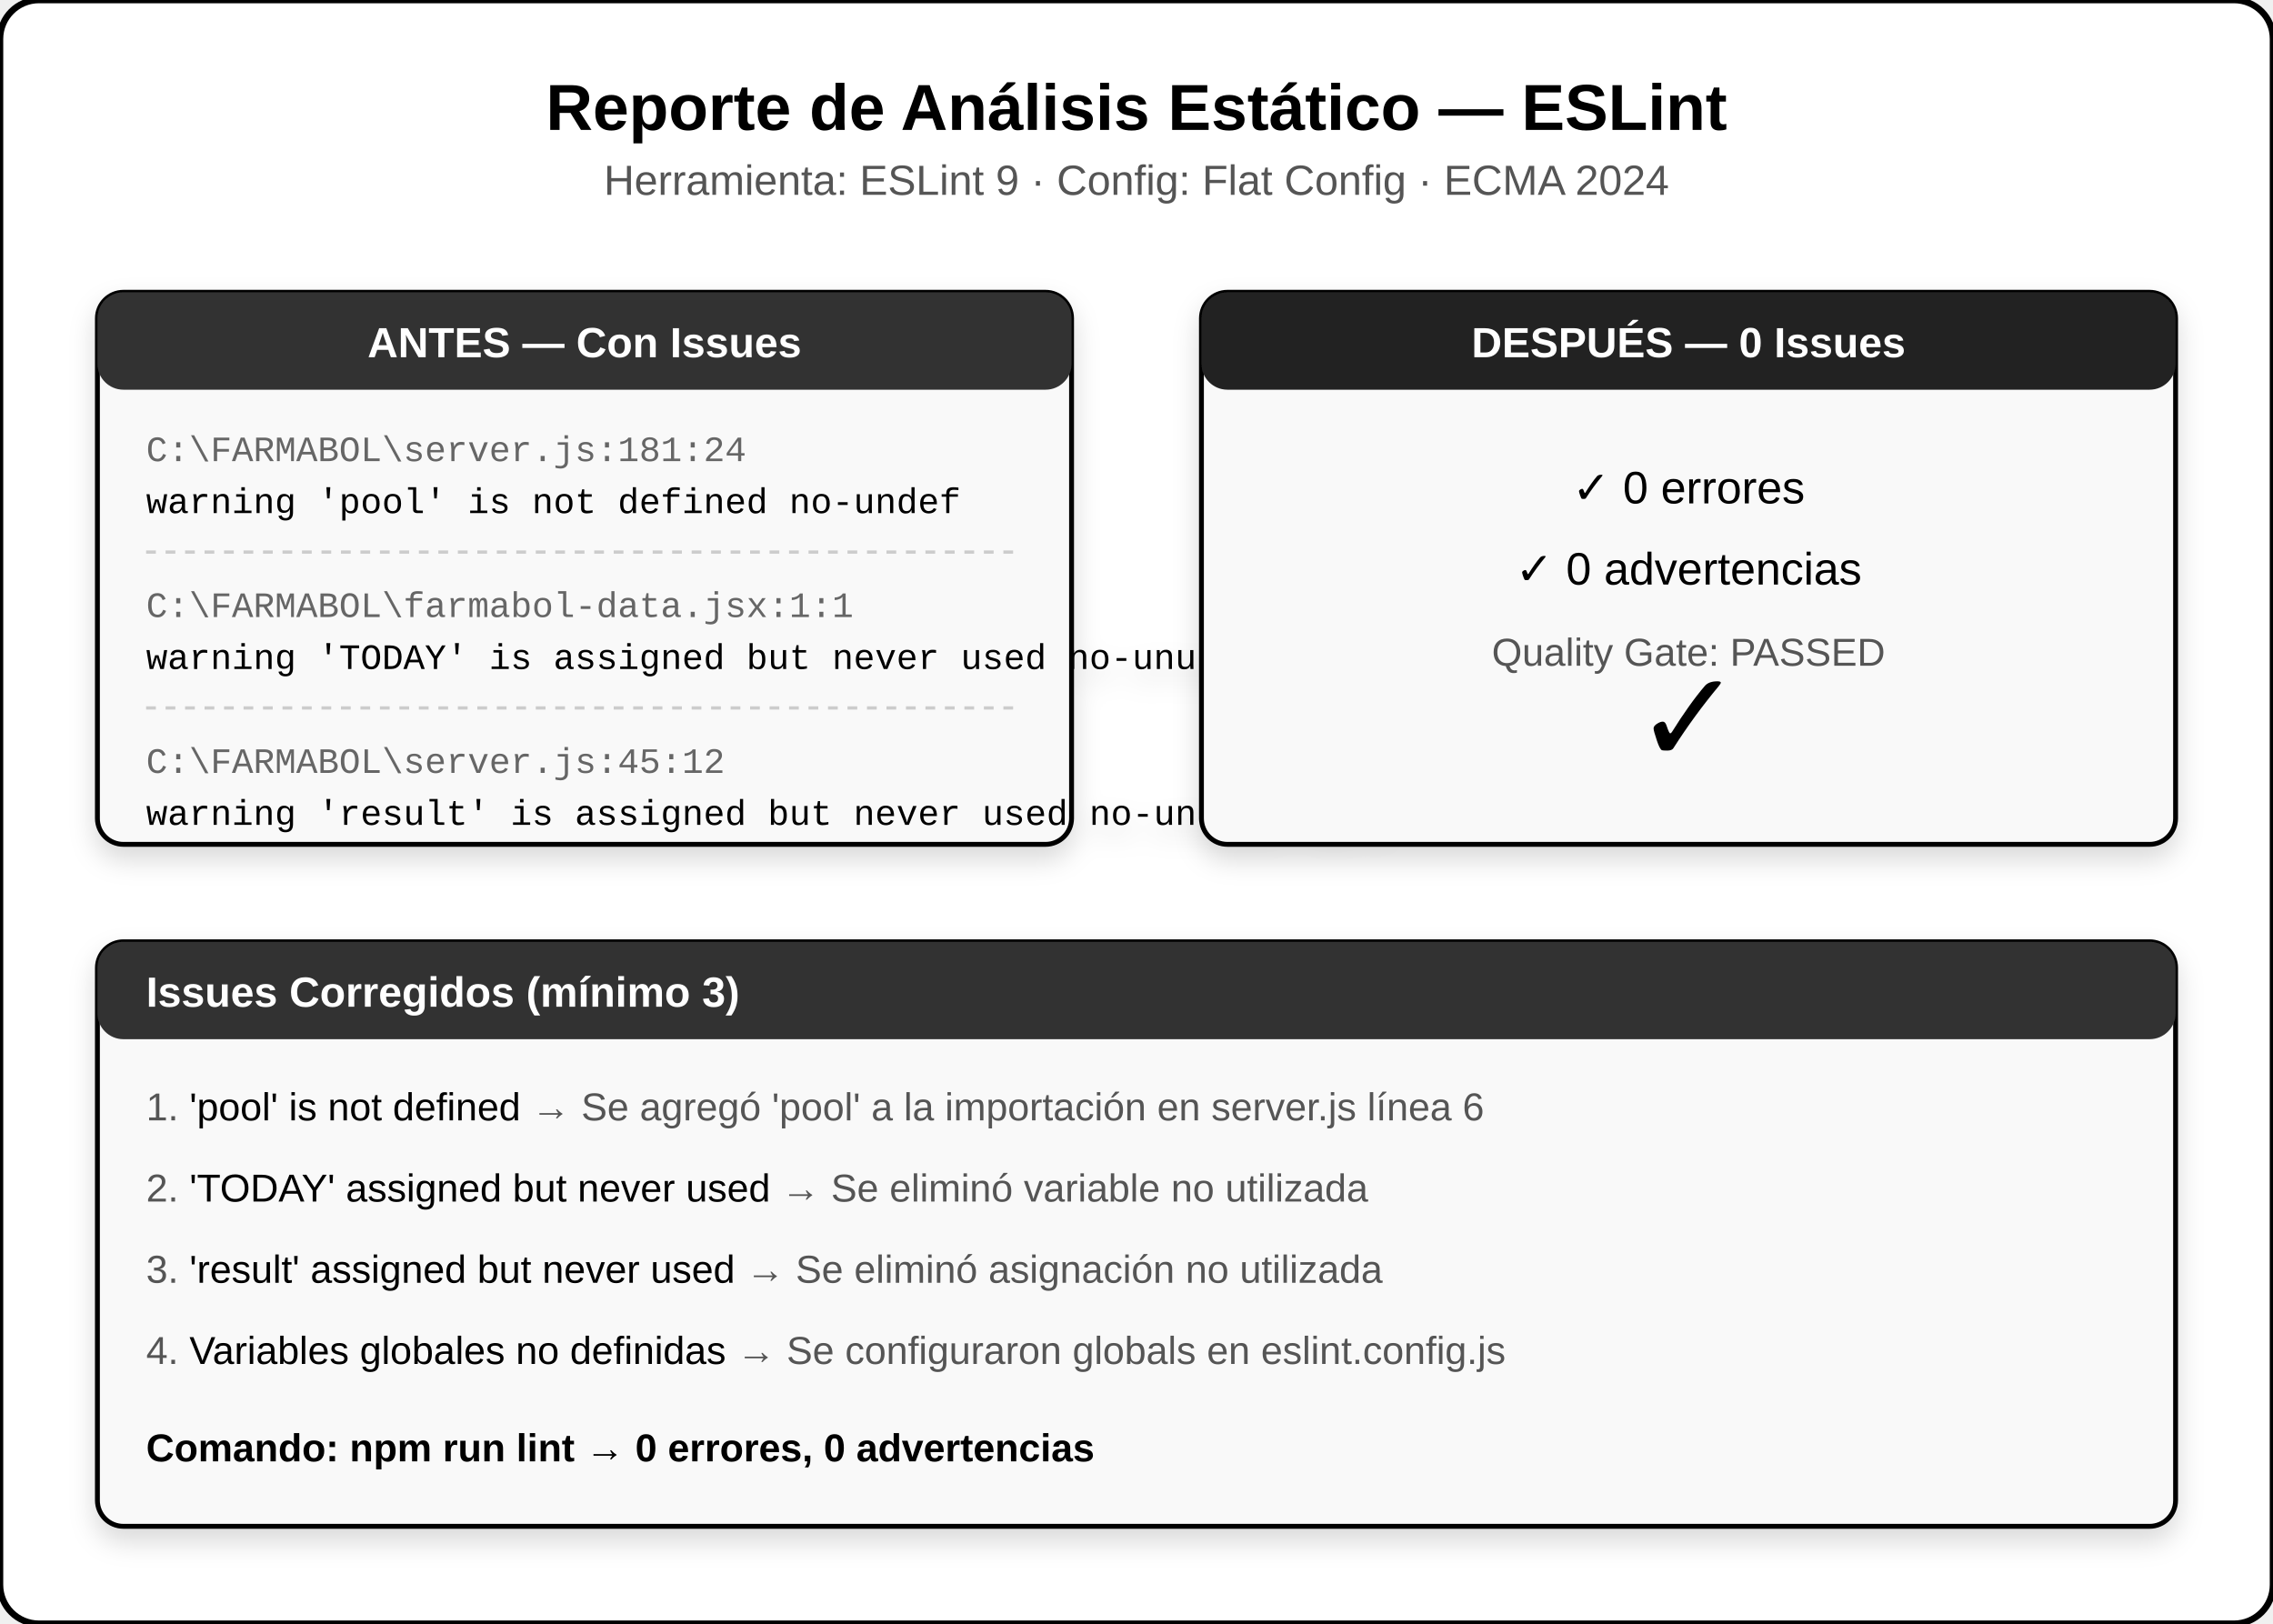
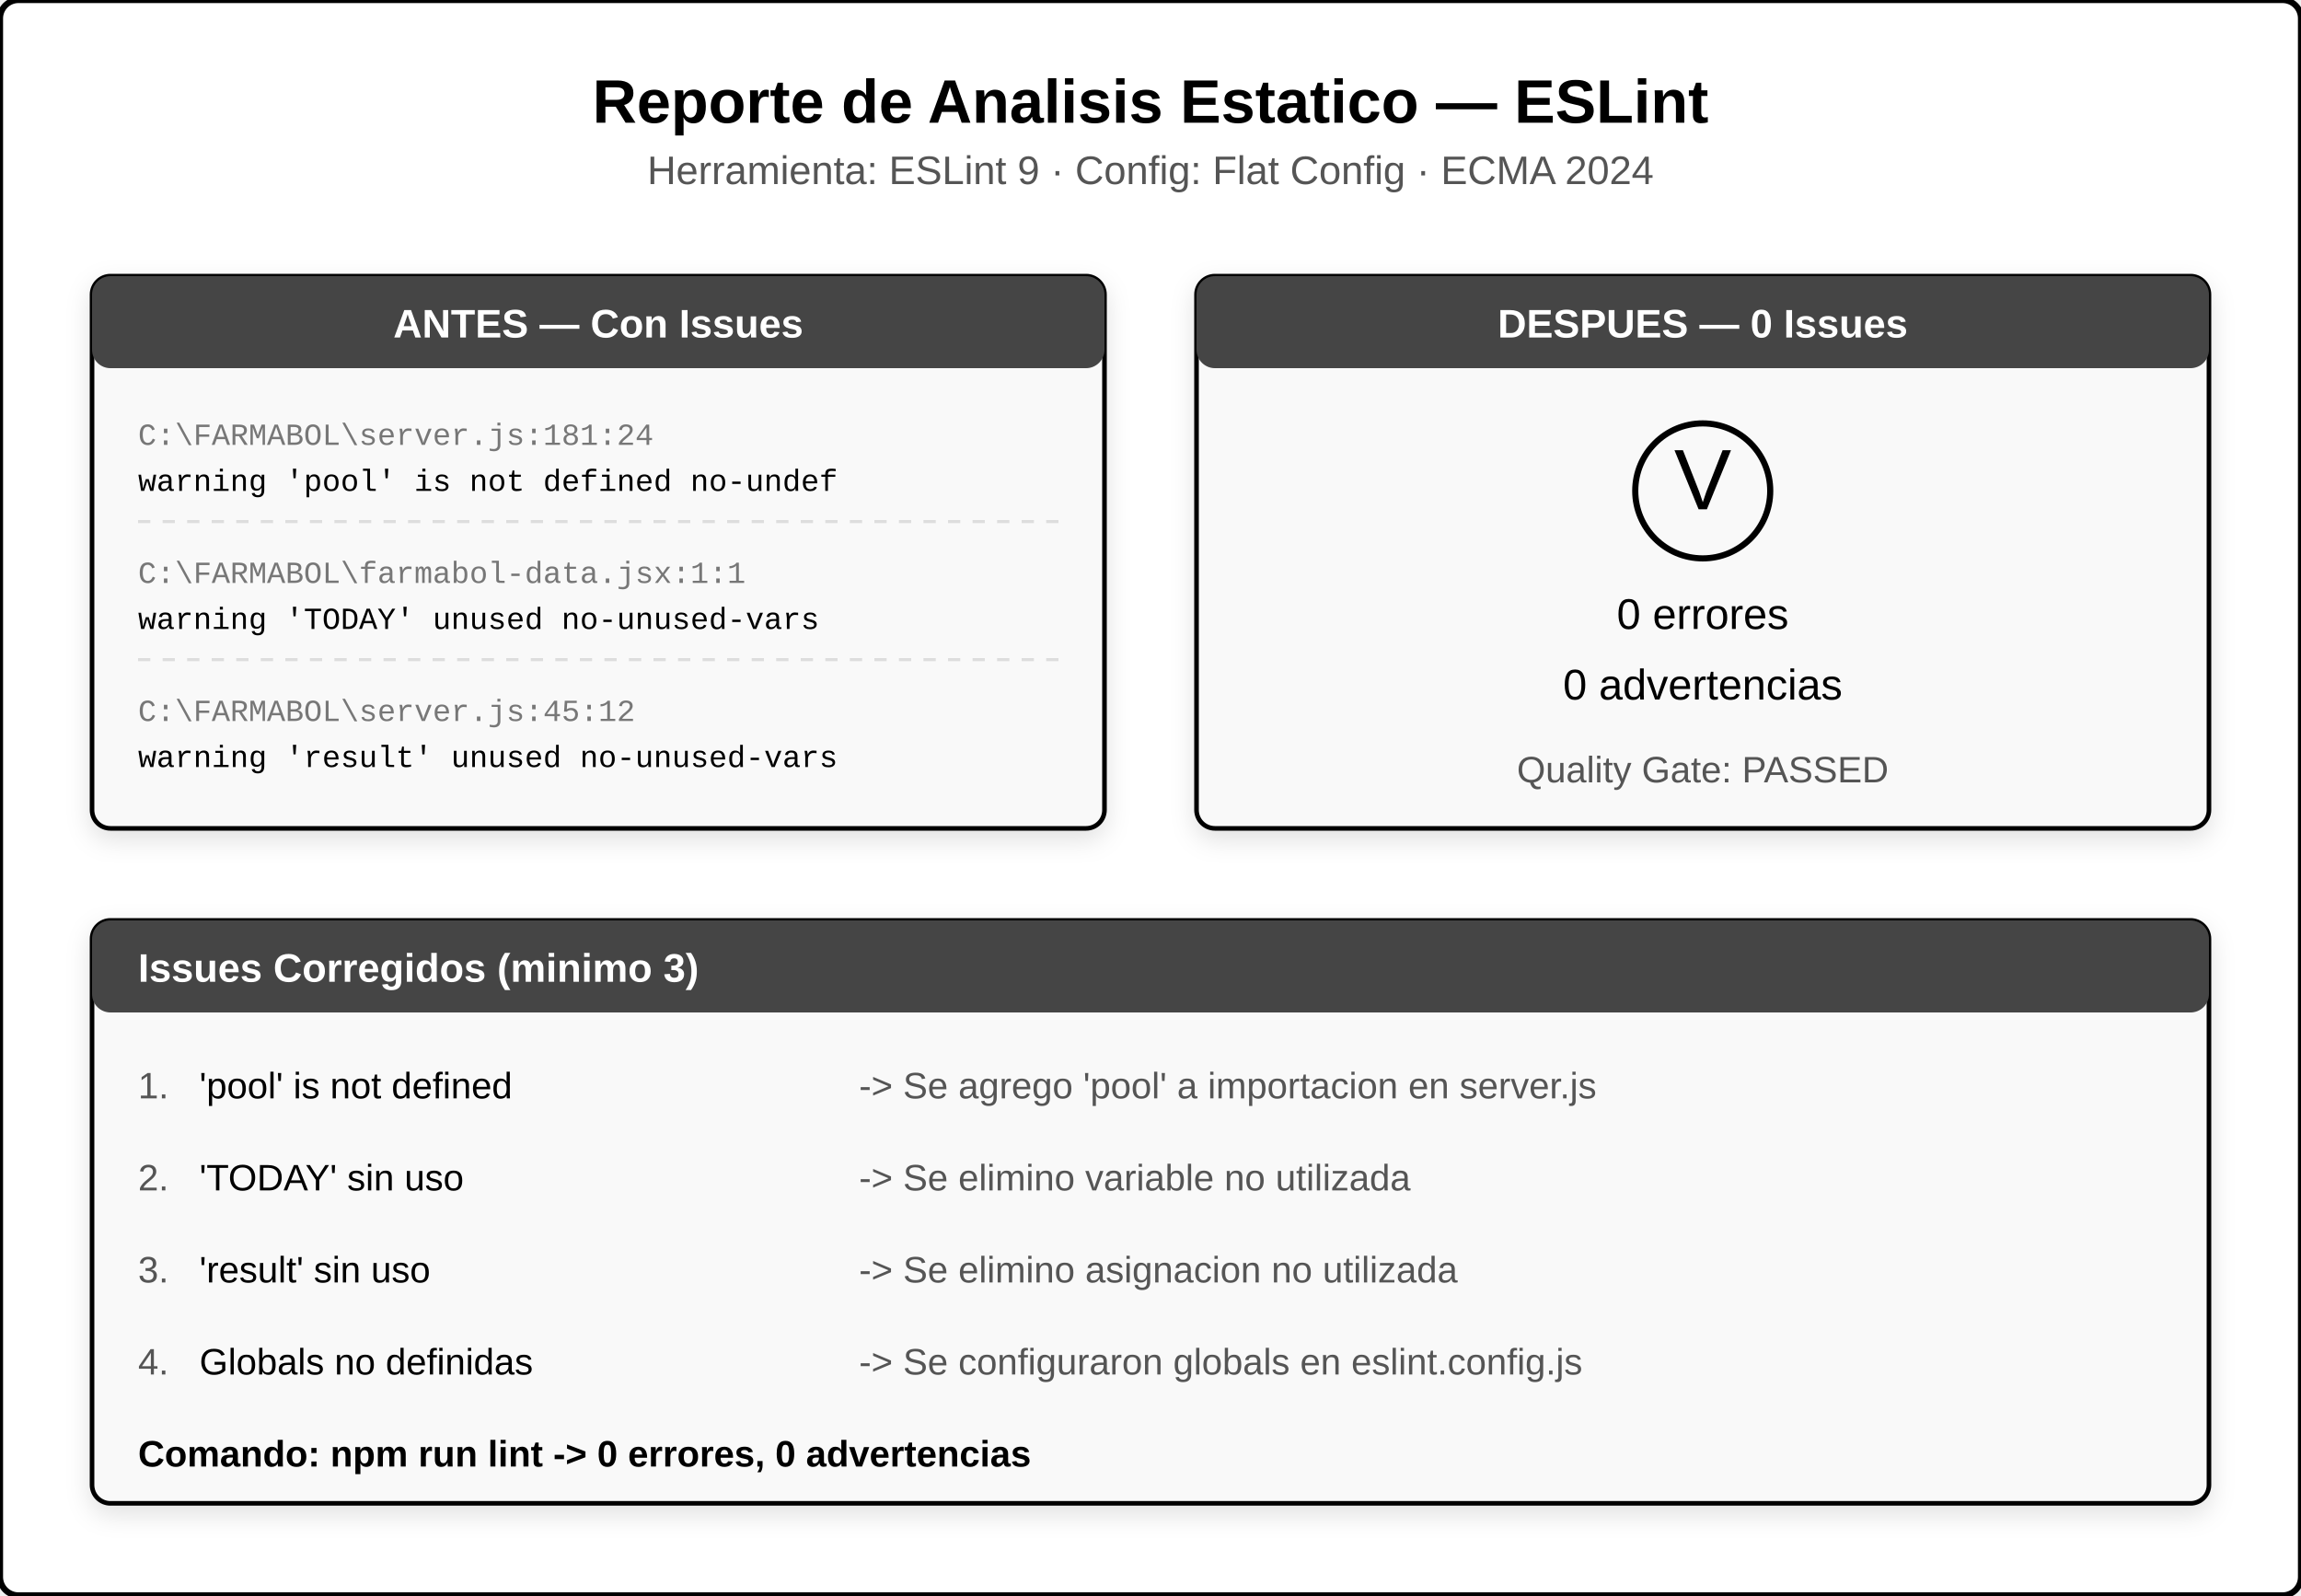
- <svg xmlns="http://www.w3.org/2000/svg" viewBox="0 0 700 500" width="700" height="500">
+ <svg xmlns="http://www.w3.org/2000/svg" viewBox="0 0 750 520" width="750" height="520">
  <defs>
-     <filter id="dropShadow" x="-10%" y="-10%" width="120%" height="120%">
-       <feDropShadow dx="0" dy="4" stdDeviation="4" flood-color="#000000" flood-opacity="0.15" />
+     <filter id="shadow" x="-5%" y="-5%" width="115%" height="115%">
+       <feDropShadow dx="0" dy="3" stdDeviation="4" flood-color="#000000" flood-opacity="0.12" />
    </filter>
  </defs>
-   <rect width="700" height="500" rx="12" fill="#ffffff" />
-   <rect width="700" height="500" rx="12" fill="none" stroke="#000000" stroke-width="2" />
-   <text x="350" y="40" text-anchor="middle" fill="#000000" font-family="Arial, Helvetica, sans-serif" font-size="20" font-weight="bold">Reporte de Análisis Estático — ESLint</text>
-   <text x="350" y="60" text-anchor="middle" fill="#555555" font-family="Arial, Helvetica, sans-serif" font-size="13">Herramienta: ESLint 9 · Config: Flat Config · ECMA 2024</text>
-   <g transform="translate(30, 90)" filter="url(#dropShadow)">
-     <rect width="300" height="170" rx="8" fill="#f9f9f9" stroke="#000000" stroke-width="1.5" />
-     <rect width="300" height="30" rx="8" fill="#333333" />
-     <text x="150" y="20" text-anchor="middle" fill="#ffffff" font-family="Arial, Helvetica, sans-serif" font-size="13" font-weight="bold">ANTES — Con Issues</text>
-     <text x="15" y="52" fill="#666666" font-family="'Courier New', Courier, monospace" font-size="11">C:\FARMABOL\server.js:181:24</text>
-     <text x="15" y="68" fill="#000000" font-family="'Courier New', Courier, monospace" font-size="11">warning  'pool' is not defined  no-undef</text>
-     <line x1="15" y1="80" x2="285" y2="80" stroke="#cccccc" stroke-width="1" stroke-dasharray="3 3" />
-     <text x="15" y="100" fill="#666666" font-family="'Courier New', Courier, monospace" font-size="11">C:\FARMABOL\farmabol-data.jsx:1:1</text>
-     <text x="15" y="116" fill="#000000" font-family="'Courier New', Courier, monospace" font-size="11">warning  'TODAY' is assigned but never used  no-unused-vars</text>
-     <line x1="15" y1="128" x2="285" y2="128" stroke="#cccccc" stroke-width="1" stroke-dasharray="3 3" />
-     <text x="15" y="148" fill="#666666" font-family="'Courier New', Courier, monospace" font-size="11">C:\FARMABOL\server.js:45:12</text>
-     <text x="15" y="164" fill="#000000" font-family="'Courier New', Courier, monospace" font-size="11">warning  'result' is assigned but never used  no-unused-vars</text>
+   <rect width="750" height="520" fill="#ffffff" stroke="#000000" stroke-width="2" rx="6" />
+   <text x="375" y="40" text-anchor="middle" fill="#000000" font-family="Arial, Helvetica, sans-serif" font-size="20" font-weight="bold">Reporte de Analisis Estatico — ESLint</text>
+   <text x="375" y="60" text-anchor="middle" fill="#555555" font-family="Arial, Helvetica, sans-serif" font-size="13">Herramienta: ESLint 9 · Config: Flat Config · ECMA 2024</text>
+   <g transform="translate(30, 90)" filter="url(#shadow)">
+     <rect width="330" height="180" fill="#f9f9f9" stroke="#000000" stroke-width="1.5" rx="6" />
+     <rect width="330" height="30" fill="#444444" rx="6" />
+     <text x="165" y="20" text-anchor="middle" fill="#ffffff" font-family="Arial, Helvetica, sans-serif" font-size="13" font-weight="bold">ANTES — Con Issues</text>
+     <text x="15" y="55" fill="#777777" font-family="'Courier New', Courier, monospace" font-size="10">C:\FARMABOL\server.js:181:24</text>
+     <text x="15" y="70" fill="#000000" font-family="'Courier New', Courier, monospace" font-size="10">warning  'pool' is not defined  no-undef</text>
+     <line x1="15" y1="80" x2="315" y2="80" stroke="#dddddd" stroke-width="1" stroke-dasharray="4 4" />
+     <text x="15" y="100" fill="#777777" font-family="'Courier New', Courier, monospace" font-size="10">C:\FARMABOL\farmabol-data.jsx:1:1</text>
+     <text x="15" y="115" fill="#000000" font-family="'Courier New', Courier, monospace" font-size="10">warning  'TODAY' unused  no-unused-vars</text>
+     <line x1="15" y1="125" x2="315" y2="125" stroke="#dddddd" stroke-width="1" stroke-dasharray="4 4" />
+     <text x="15" y="145" fill="#777777" font-family="'Courier New', Courier, monospace" font-size="10">C:\FARMABOL\server.js:45:12</text>
+     <text x="15" y="160" fill="#000000" font-family="'Courier New', Courier, monospace" font-size="10">warning  'result' unused  no-unused-vars</text>
  </g>
-   <g transform="translate(370, 90)" filter="url(#dropShadow)">
-     <rect width="300" height="170" rx="8" fill="#f9f9f9" stroke="#000000" stroke-width="1.5" />
-     <rect width="300" height="30" rx="8" fill="#222222" />
-     <text x="150" y="20" text-anchor="middle" fill="#ffffff" font-family="Arial, Helvetica, sans-serif" font-size="13" font-weight="bold">DESPUÉS — 0 Issues</text>
-     <text x="150" y="65" text-anchor="middle" fill="#000000" font-family="Arial, Helvetica, sans-serif" font-size="14">✓ 0 errores</text>
-     <text x="150" y="90" text-anchor="middle" fill="#000000" font-family="Arial, Helvetica, sans-serif" font-size="14">✓ 0 advertencias</text>
-     <text x="150" y="115" text-anchor="middle" fill="#555555" font-family="Arial, Helvetica, sans-serif" font-size="12">Quality Gate: PASSED</text>
-     <text x="150" y="145" text-anchor="middle" fill="#000000" font-family="Arial, Helvetica, sans-serif" font-size="40">✓</text>
+   <g transform="translate(390, 90)" filter="url(#shadow)">
+     <rect width="330" height="180" fill="#f9f9f9" stroke="#000000" stroke-width="1.5" rx="6" />
+     <rect width="330" height="30" fill="#444444" rx="6" />
+     <text x="165" y="20" text-anchor="middle" fill="#ffffff" font-family="Arial, Helvetica, sans-serif" font-size="13" font-weight="bold">DESPUES — 0 Issues</text>
+     <circle cx="165" cy="70" r="22" fill="none" stroke="#000000" stroke-width="2" />
+     <text x="165" y="76" text-anchor="middle" fill="#000000" font-family="Arial, Helvetica, sans-serif" font-size="28">V</text>
+     <text x="165" y="115" text-anchor="middle" fill="#000000" font-family="Arial, Helvetica, sans-serif" font-size="14">0 errores</text>
+     <text x="165" y="138" text-anchor="middle" fill="#000000" font-family="Arial, Helvetica, sans-serif" font-size="14">0 advertencias</text>
+     <text x="165" y="165" text-anchor="middle" fill="#555555" font-family="Arial, Helvetica, sans-serif" font-size="12">Quality Gate: PASSED</text>
  </g>
-   <g transform="translate(30, 290)" filter="url(#dropShadow)">
-     <rect width="640" height="180" rx="8" fill="#f9f9f9" stroke="#000000" stroke-width="1.5" />
-     <rect width="640" height="30" rx="8" fill="#333333" />
-     <text x="15" y="20" fill="#ffffff" font-family="Arial, Helvetica, sans-serif" font-size="13" font-weight="bold">Issues Corregidos (mínimo 3)</text>
-     <text x="15" y="55" fill="#555555" font-family="Arial, Helvetica, sans-serif" font-size="12">1. <tspan fill="#000000">'pool' is not defined</tspan> → Se agregó 'pool' a la importación en server.js línea 6</text>
-     <text x="15" y="80" fill="#555555" font-family="Arial, Helvetica, sans-serif" font-size="12">2. <tspan fill="#000000">'TODAY' assigned but never used</tspan> → Se eliminó variable no utilizada</text>
-     <text x="15" y="105" fill="#555555" font-family="Arial, Helvetica, sans-serif" font-size="12">3. <tspan fill="#000000">'result' assigned but never used</tspan> → Se eliminó asignación no utilizada</text>
-     <text x="15" y="130" fill="#555555" font-family="Arial, Helvetica, sans-serif" font-size="12">4. <tspan fill="#000000">Variables globales no definidas</tspan> → Se configuraron globals en eslint.config.js</text>
-     <text x="15" y="160" fill="#000000" font-family="Arial, Helvetica, sans-serif" font-size="12" font-weight="bold">Comando: npm run lint → 0 errores, 0 advertencias</text>
+   <g transform="translate(30, 300)" filter="url(#shadow)">
+     <rect width="690" height="190" fill="#f9f9f9" stroke="#000000" stroke-width="1.5" rx="6" />
+     <rect width="690" height="30" fill="#444444" rx="6" />
+     <text x="15" y="20" fill="#ffffff" font-family="Arial, Helvetica, sans-serif" font-size="13" font-weight="bold">Issues Corregidos (minimo 3)</text>
+     <text x="15" y="58" fill="#555555" font-family="Arial, Helvetica, sans-serif" font-size="12">1.</text>
+     <text x="35" y="58" fill="#000000" font-family="Arial, Helvetica, sans-serif" font-size="12">'pool' is not defined</text>
+     <text x="250" y="58" fill="#555555" font-family="Arial, Helvetica, sans-serif" font-size="12">-&gt; Se agrego 'pool' a importacion en server.js</text>
+     <text x="15" y="88" fill="#555555" font-family="Arial, Helvetica, sans-serif" font-size="12">2.</text>
+     <text x="35" y="88" fill="#000000" font-family="Arial, Helvetica, sans-serif" font-size="12">'TODAY' sin uso</text>
+     <text x="250" y="88" fill="#555555" font-family="Arial, Helvetica, sans-serif" font-size="12">-&gt; Se elimino variable no utilizada</text>
+     <text x="15" y="118" fill="#555555" font-family="Arial, Helvetica, sans-serif" font-size="12">3.</text>
+     <text x="35" y="118" fill="#000000" font-family="Arial, Helvetica, sans-serif" font-size="12">'result' sin uso</text>
+     <text x="250" y="118" fill="#555555" font-family="Arial, Helvetica, sans-serif" font-size="12">-&gt; Se elimino asignacion no utilizada</text>
+     <text x="15" y="148" fill="#555555" font-family="Arial, Helvetica, sans-serif" font-size="12">4.</text>
+     <text x="35" y="148" fill="#000000" font-family="Arial, Helvetica, sans-serif" font-size="12">Globals no definidas</text>
+     <text x="250" y="148" fill="#555555" font-family="Arial, Helvetica, sans-serif" font-size="12">-&gt; Se configuraron globals en eslint.config.js</text>
+     <text x="15" y="178" fill="#000000" font-family="Arial, Helvetica, sans-serif" font-size="12" font-weight="bold">Comando: npm run lint -&gt; 0 errores, 0 advertencias</text>
  </g>
</svg>
